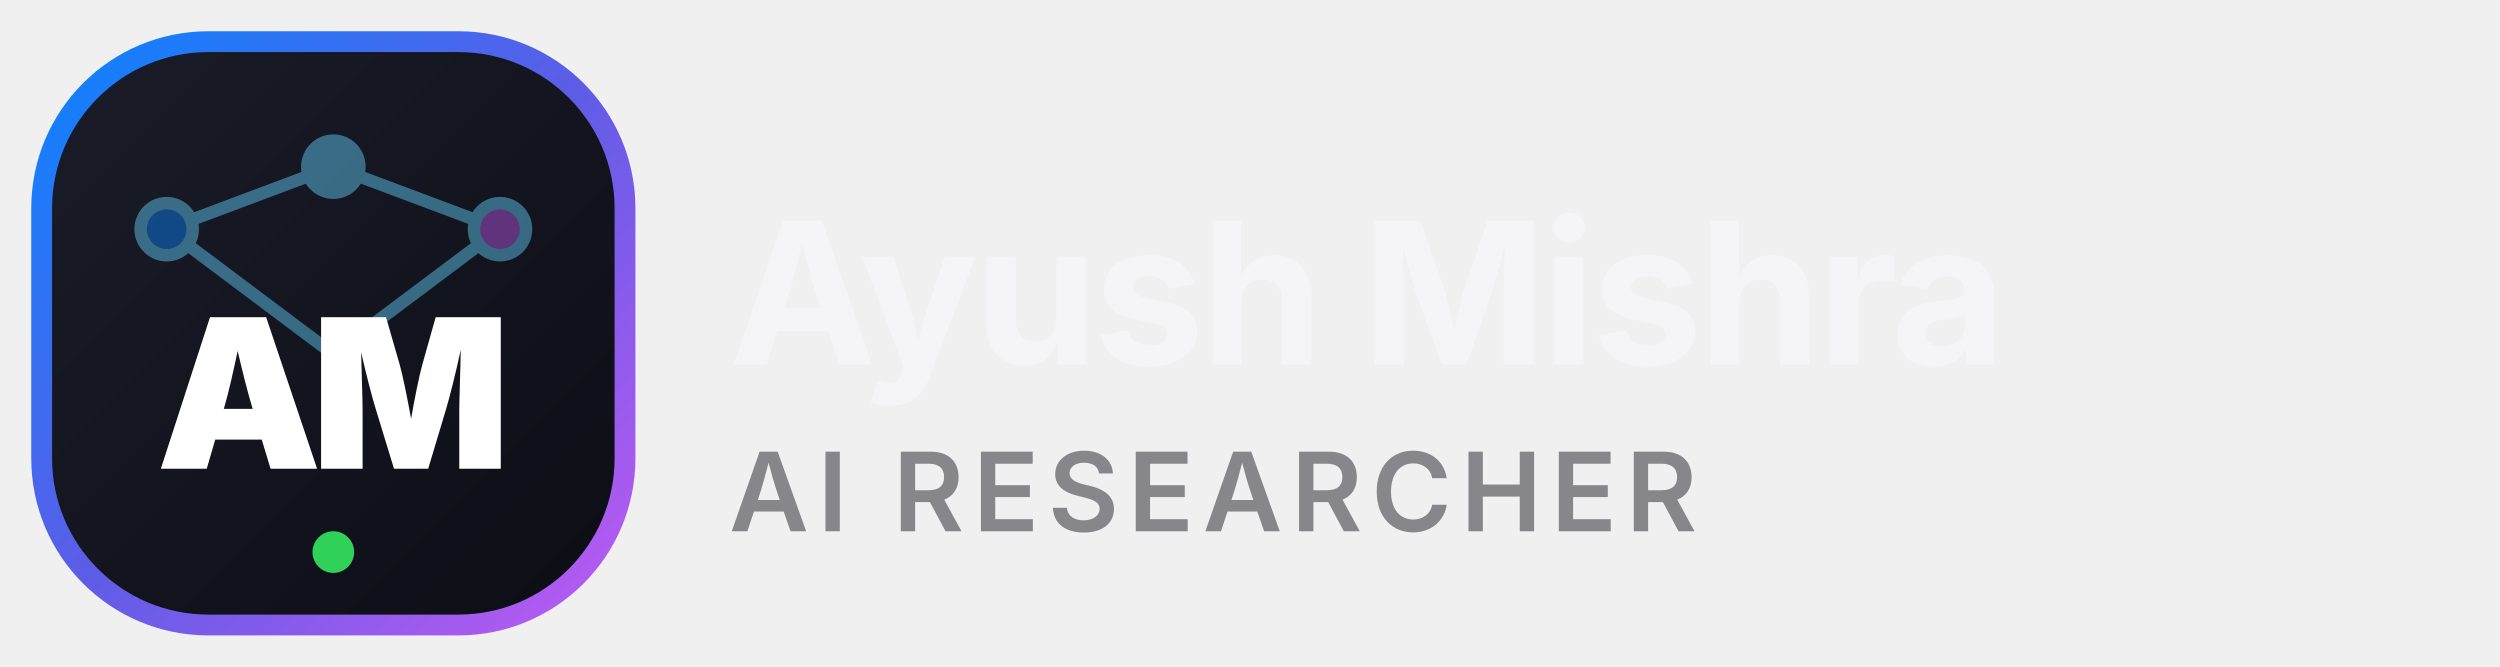
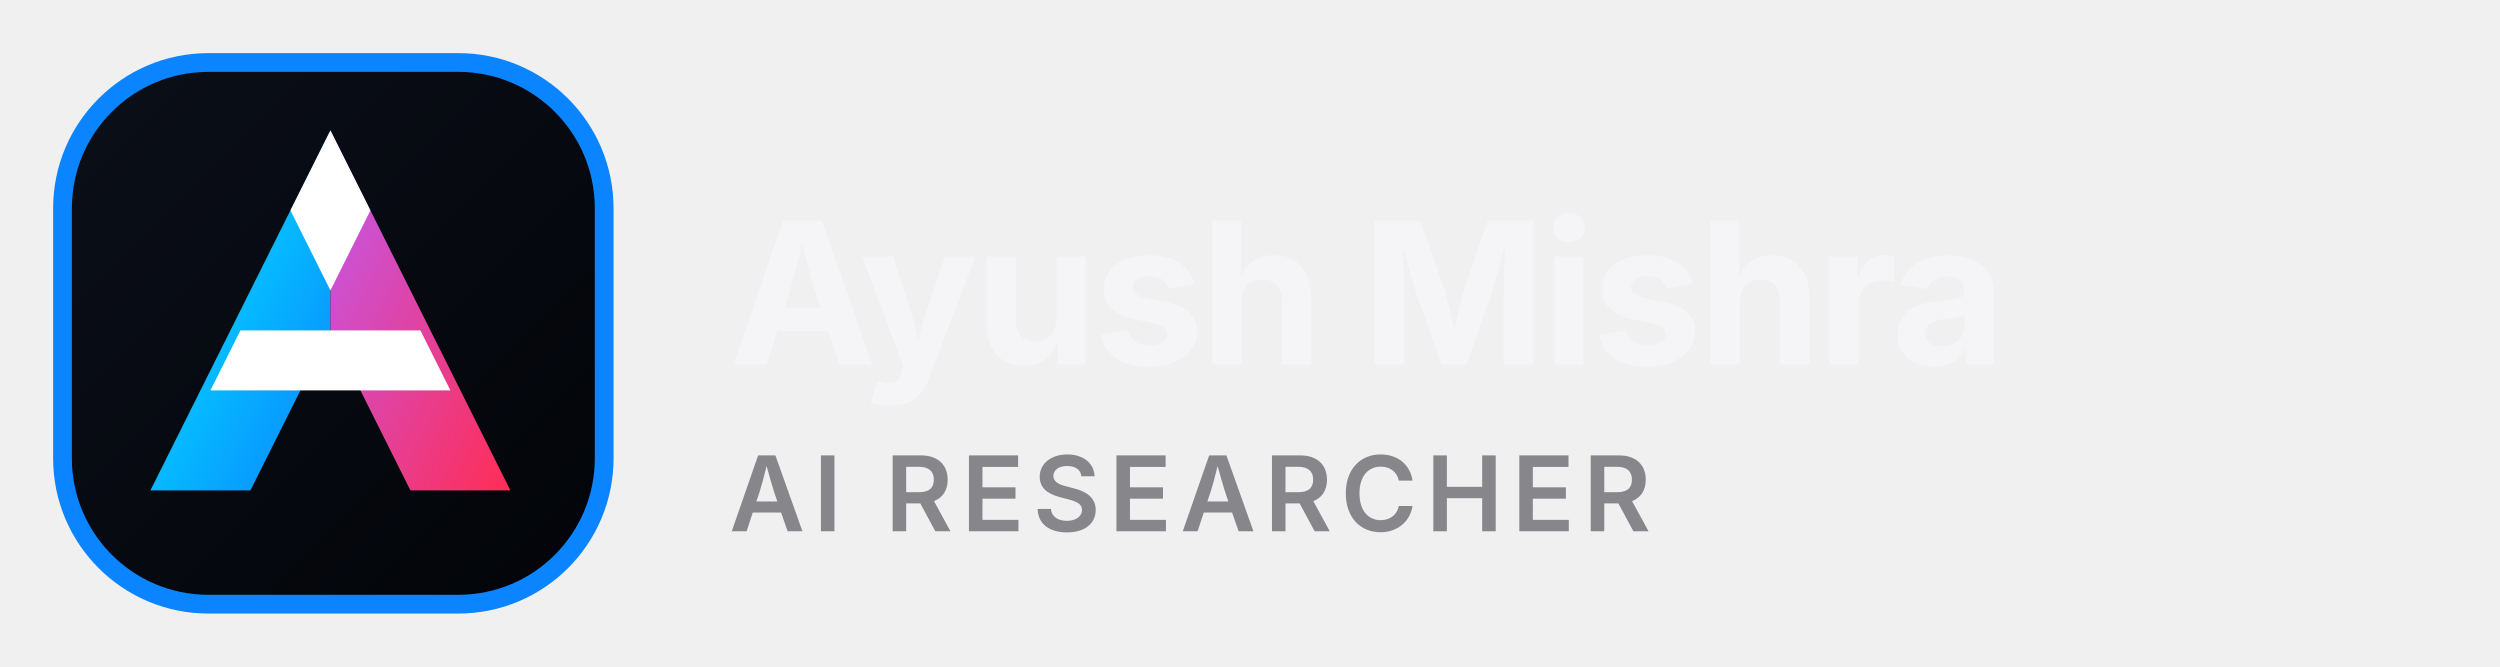
<svg xmlns="http://www.w3.org/2000/svg" viewBox="0 0 240 64" width="240" height="64">
  <defs>
    <style>
      .brand-title-txt { fill: #F5F5F7; }
      .brand-sub-txt { fill: #86868B; }
      @media (prefers-color-scheme: light) {
        .brand-title-txt { fill: #1D1D1F; }
        .brand-sub-txt { fill: #6E6E73; }
      }
    </style>
-     <linearGradient id="logoMarkGrad" x1="0%" y1="0%" x2="100%" y2="100%">
-       <stop offset="0%" stop-color="#0A84FF" />
-       <stop offset="50%" stop-color="#5E5CE6" />
-       <stop offset="100%" stop-color="#BF5AF2" />
+     <linearGradient id="logoApexBg" x1="0%" y1="0%" x2="100%" y2="100%">
+       <stop offset="0%" stop-color="#0B0F19" />
+       <stop offset="100%" stop-color="#020408" />
    </linearGradient>
-     <linearGradient id="markInner" x1="0%" y1="0%" x2="100%" y2="100%">
-       <stop offset="0%" stop-color="#1A1C29" />
-       <stop offset="100%" stop-color="#0C0D14" />
+     <linearGradient id="logoTextWing" x1="0%" y1="0%" x2="100%" y2="100%">
+       <stop offset="0%" stop-color="#00F0FF" />
+       <stop offset="100%" stop-color="#0A84FF" />
+     </linearGradient>
+     <linearGradient id="logoVisWing" x1="0%" y1="0%" x2="100%" y2="100%">
+       <stop offset="0%" stop-color="#BF5AF2" />
+       <stop offset="100%" stop-color="#FF2D55" />
    </linearGradient>
  </defs>
-   <g transform="translate(4, 4)">
-     <rect x="0" y="0" width="56" height="56" rx="16" fill="url(#markInner)" stroke="url(#logoMarkGrad)" stroke-width="2" />
-     <g opacity="0.45" stroke="#64D2FF" stroke-width="1.2">
-       <line x1="12" y1="18" x2="28" y2="12" />
-       <line x1="28" y1="12" x2="44" y2="18" />
-       <line x1="12" y1="18" x2="28" y2="30" />
-       <line x1="44" y1="18" x2="28" y2="30" />
-       <circle cx="12" cy="18" r="2.5" fill="#0A84FF" />
-       <circle cx="28" cy="12" r="2.5" fill="#64D2FF" />
-       <circle cx="44" cy="18" r="2.5" fill="#BF5AF2" />
+   <g transform="translate(6, 6)">
+     <rect x="0" y="0" width="52" height="52" rx="14" fill="url(#logoApexBg)" stroke="#0A84FF" stroke-width="1.8" />
+     <g transform="translate(-5, -5) scale(0.96)">
+       <polygon points="32,12 14,48 24,48 32,32" fill="url(#logoTextWing)" />
+       <polygon points="32,12 50,48 40,48 32,32" fill="url(#logoVisWing)" />
+       <polygon points="20,38 44,38 41,32 23,32" fill="#FFFFFF" />
+       <polygon points="32,12 36,20 32,28 28,20" fill="#FFFFFF" />
    </g>
-     <text x="28" y="41" text-anchor="middle" fill="#FFFFFF" font-family="-apple-system, BlinkMacSystemFont, 'SF Pro Display', 'Inter', 'Segoe UI', Arial, sans-serif" font-size="20" font-weight="900" letter-spacing="-1">AM</text>
-     <circle cx="28" cy="49" r="2" fill="#30D158" />
  </g>
-   <g transform="translate(70, 14)">
-     <text x="0" y="21" class="brand-title-txt" font-family="-apple-system, BlinkMacSystemFont, 'Outfit', 'Inter', 'Segoe UI', sans-serif" font-size="19" font-weight="700" letter-spacing="-0.4">Ayush Mishra</text>
-     <text x="0" y="37" class="brand-sub-txt" font-family="-apple-system, BlinkMacSystemFont, 'Inter', 'Segoe UI', sans-serif" font-size="10.5" font-weight="600" letter-spacing="0.08em">AI RESEARCHER</text>
+   <g transform="translate(70, 15)">
+     <text x="0" y="20" class="brand-title-txt" font-family="-apple-system, BlinkMacSystemFont, 'Outfit', 'Inter', 'Segoe UI', sans-serif" font-size="19" font-weight="700" letter-spacing="-0.4">Ayush Mishra</text>
+     <text x="0" y="36" class="brand-sub-txt" font-family="-apple-system, BlinkMacSystemFont, 'Inter', 'Segoe UI', sans-serif" font-size="10" font-weight="600" letter-spacing="0.08em">AI RESEARCHER</text>
  </g>
</svg>
